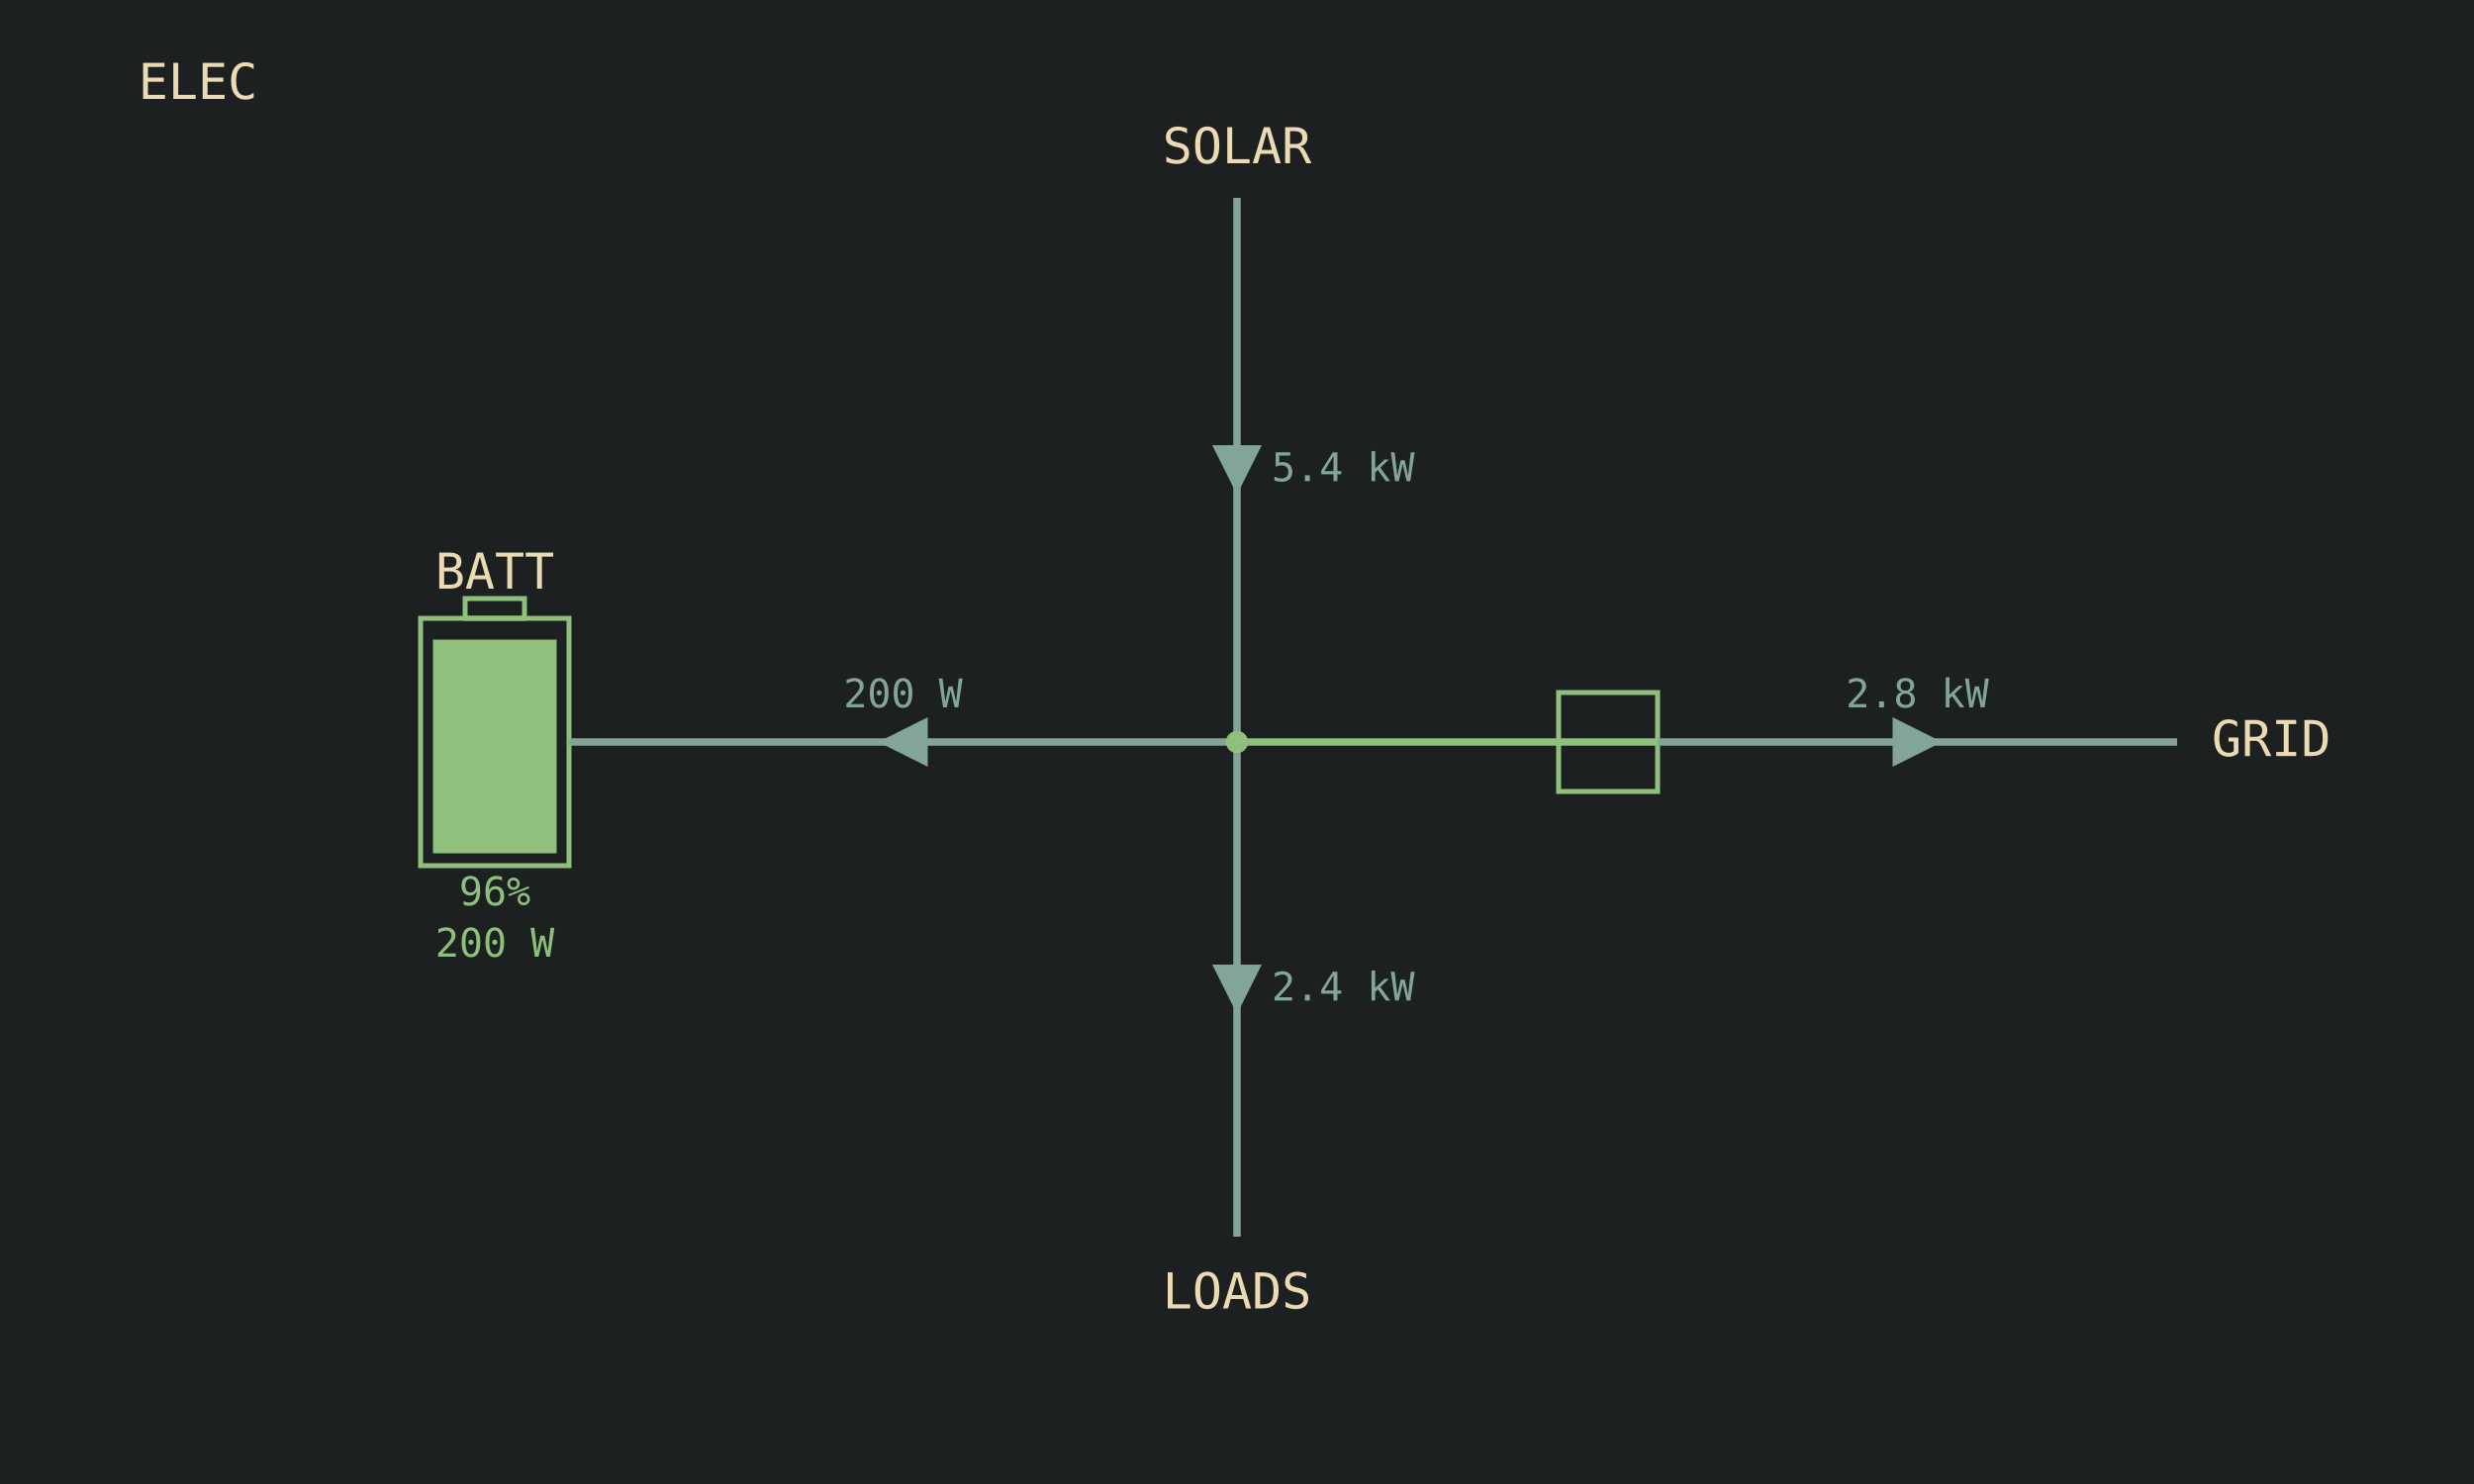
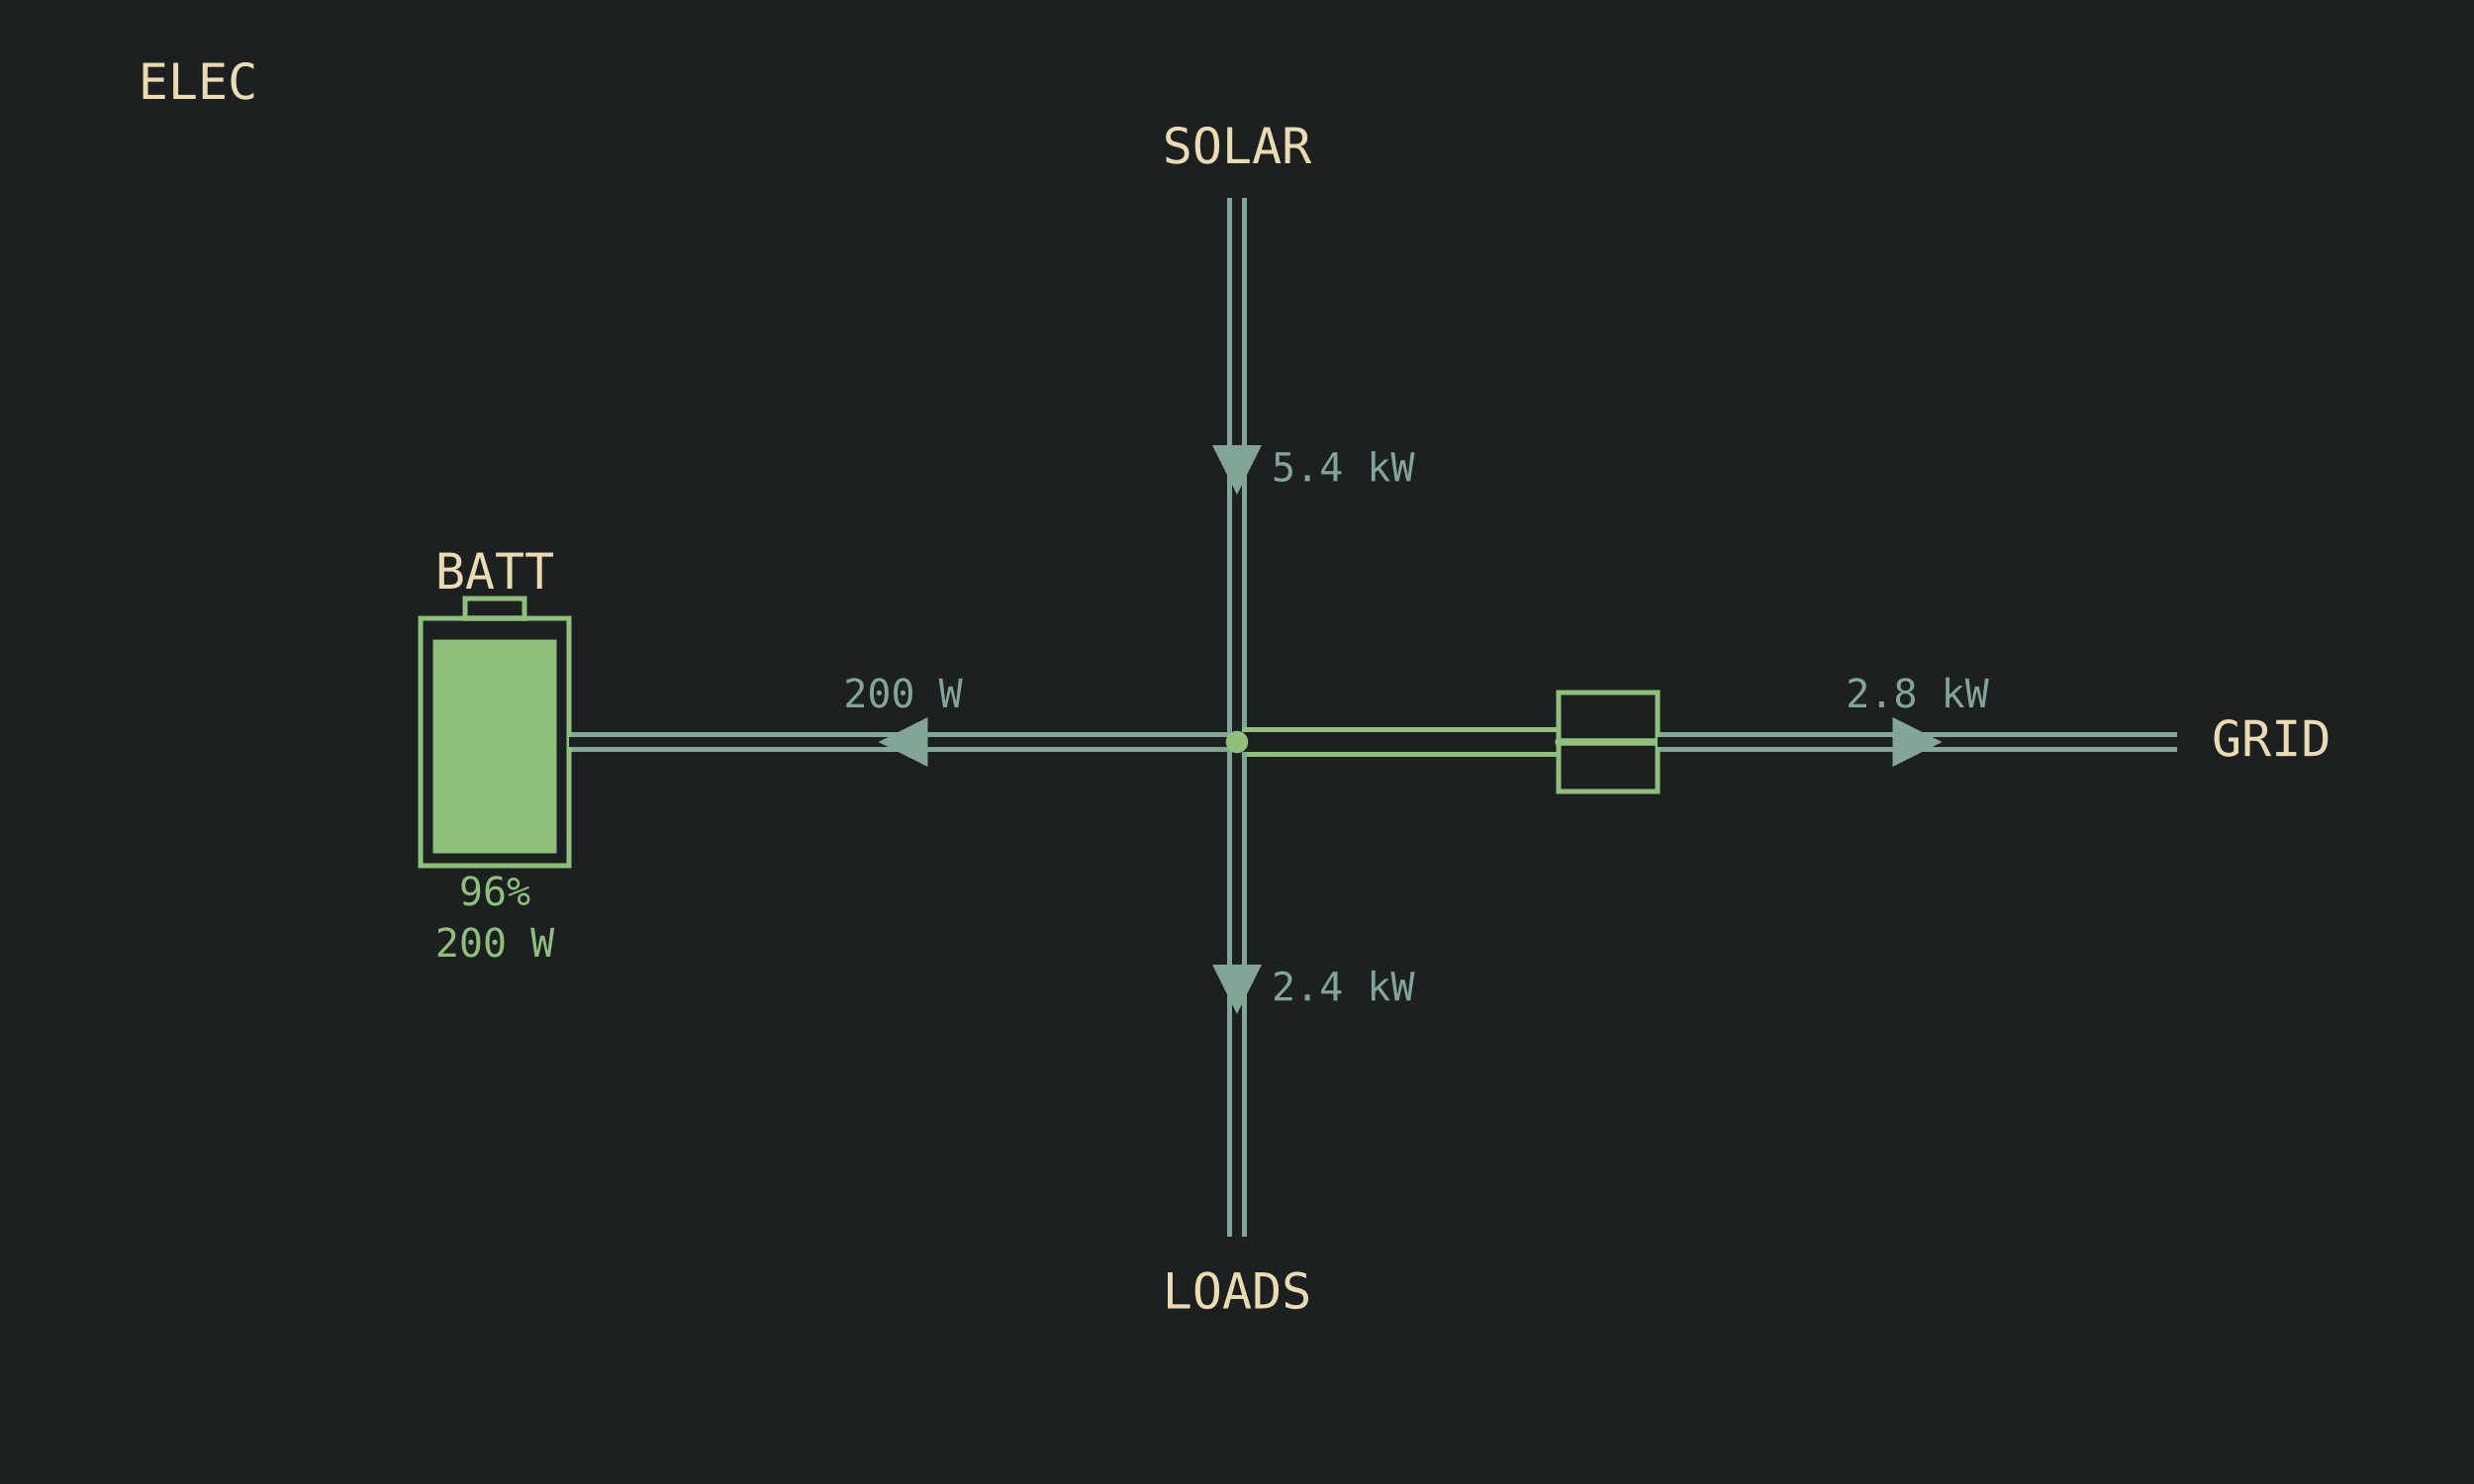
<svg xmlns="http://www.w3.org/2000/svg" viewBox="0 0 1000 600" width="1280" height="768" data-page="electrical" data-theme="lcd">
  <rect x="0" y="0" width="1000" height="600" fill="#1d2021" />
+   <g id="casings">
+     <g data-for="solar">
+       <polyline points="500,80 500,300" fill="none" stroke="#83a598" stroke-width="8" stroke-linejoin="round" />
+     </g>
+     <g data-for="battery_feed">
+       <polyline points="500,300 230,300" fill="none" stroke="#83a598" stroke-width="8" stroke-linejoin="round" />
+     </g>
+     <g data-for="bus_tie">
+       <polyline points="500,300 630,300" fill="none" stroke="#8ec07c" stroke-width="12" stroke-linejoin="round" />
+     </g>
+     <g data-for="grid">
+       <polyline points="880,300 670,300" fill="none" stroke="#83a598" stroke-width="8" stroke-linejoin="round" />
+     </g>
+     <g data-for="loads">
+       <polyline points="500,300 500,500" fill="none" stroke="#83a598" stroke-width="8" stroke-linejoin="round" />
+     </g>
+   </g>
  <g id="title">
    <text x="80" y="40" text-anchor="middle" font-family="DejaVu Sans Mono, monospace" font-size="20" fill="#ebdbb2">ELEC</text>
  </g>
  <g id="solar">
-     <polyline points="500,80 500,300" fill="none" stroke="#83a598" stroke-width="3" stroke-linejoin="round" />
+     <polyline points="500,80 500,300" fill="none" stroke="#1d2021" stroke-width="4" stroke-linejoin="round" />
    <polygon points="500,200 490,180 510,180" fill="#83a598" />
    <text x="500" y="66" text-anchor="middle" font-family="DejaVu Sans Mono, monospace" font-size="20" fill="#ebdbb2">SOLAR</text>
    <text x="514" y="190" text-anchor="start" dominant-baseline="middle" font-family="DejaVu Sans Mono, monospace" font-size="16" fill="#83a598">5.4 kW</text>
  </g>
  <g id="battery">
    <rect x="170" y="250" width="60" height="100" fill="none" stroke="#8ec07c" stroke-width="2" />
    <rect x="188" y="242" width="24" height="8" fill="none" stroke="#8ec07c" stroke-width="2" />
    <rect x="175" y="258.6" width="50" height="86.4" fill="#8ec07c" />
    <text x="200" y="238" text-anchor="middle" font-family="DejaVu Sans Mono, monospace" font-size="20" fill="#ebdbb2">BATT</text>
    <text x="200" y="366" text-anchor="middle" font-family="DejaVu Sans Mono, monospace" font-size="16" fill="#8ec07c">96%</text>
    <text x="200" y="386.8" text-anchor="middle" font-family="DejaVu Sans Mono, monospace" font-size="16" fill="#8ec07c">200 W</text>
  </g>
  <g id="battery_feed">
-     <polyline points="500,300 230,300" fill="none" stroke="#83a598" stroke-width="3" stroke-linejoin="round" />
+     <polyline points="500,300 230,300" fill="none" stroke="#1d2021" stroke-width="4" stroke-linejoin="round" />
    <polygon points="355,300 375,290 375,310" fill="#83a598" />
    <text x="365" y="286" text-anchor="middle" font-family="DejaVu Sans Mono, monospace" font-size="16" fill="#83a598">200 W</text>
  </g>
  <g id="bus_tie">
-     <polyline points="500,300 630,300" fill="none" stroke="#8ec07c" stroke-width="3" stroke-linejoin="round" />
+     <polyline points="500,300 630,300" fill="none" stroke="#1d2021" stroke-width="8" stroke-linejoin="round" />
  </g>
  <g id="main_breaker">
    <g>
      <rect x="630" y="280" width="40" height="40" fill="none" stroke="#8ec07c" stroke-width="2" />
      <line x1="630" y1="300" x2="670" y2="300" stroke="#8ec07c" stroke-width="3" stroke-linecap="round" />
    </g>
  </g>
  <g id="grid">
-     <polyline points="880,300 670,300" fill="none" stroke="#83a598" stroke-width="3" stroke-linejoin="round" />
+     <polyline points="880,300 670,300" fill="none" stroke="#1d2021" stroke-width="4" stroke-linejoin="round" />
    <polygon points="785,300 765,310 765,290" fill="#83a598" />
    <text x="894" y="300" text-anchor="start" dominant-baseline="middle" font-family="DejaVu Sans Mono, monospace" font-size="20" fill="#ebdbb2">GRID</text>
    <text x="775" y="286" text-anchor="middle" font-family="DejaVu Sans Mono, monospace" font-size="16" fill="#83a598">2.8 kW</text>
  </g>
  <g id="loads">
-     <polyline points="500,300 500,500" fill="none" stroke="#83a598" stroke-width="3" stroke-linejoin="round" />
+     <polyline points="500,300 500,500" fill="none" stroke="#1d2021" stroke-width="4" stroke-linejoin="round" />
    <polygon points="500,410 490,390 510,390" fill="#83a598" />
    <text x="500" y="529" text-anchor="middle" font-family="DejaVu Sans Mono, monospace" font-size="20" fill="#ebdbb2">LOADS</text>
    <text x="514" y="400" text-anchor="start" dominant-baseline="middle" font-family="DejaVu Sans Mono, monospace" font-size="16" fill="#83a598">2.4 kW</text>
  </g>
  <g id="bus">
    <circle cx="500" cy="300" r="4.5" fill="#8ec07c" />
  </g>
</svg>
